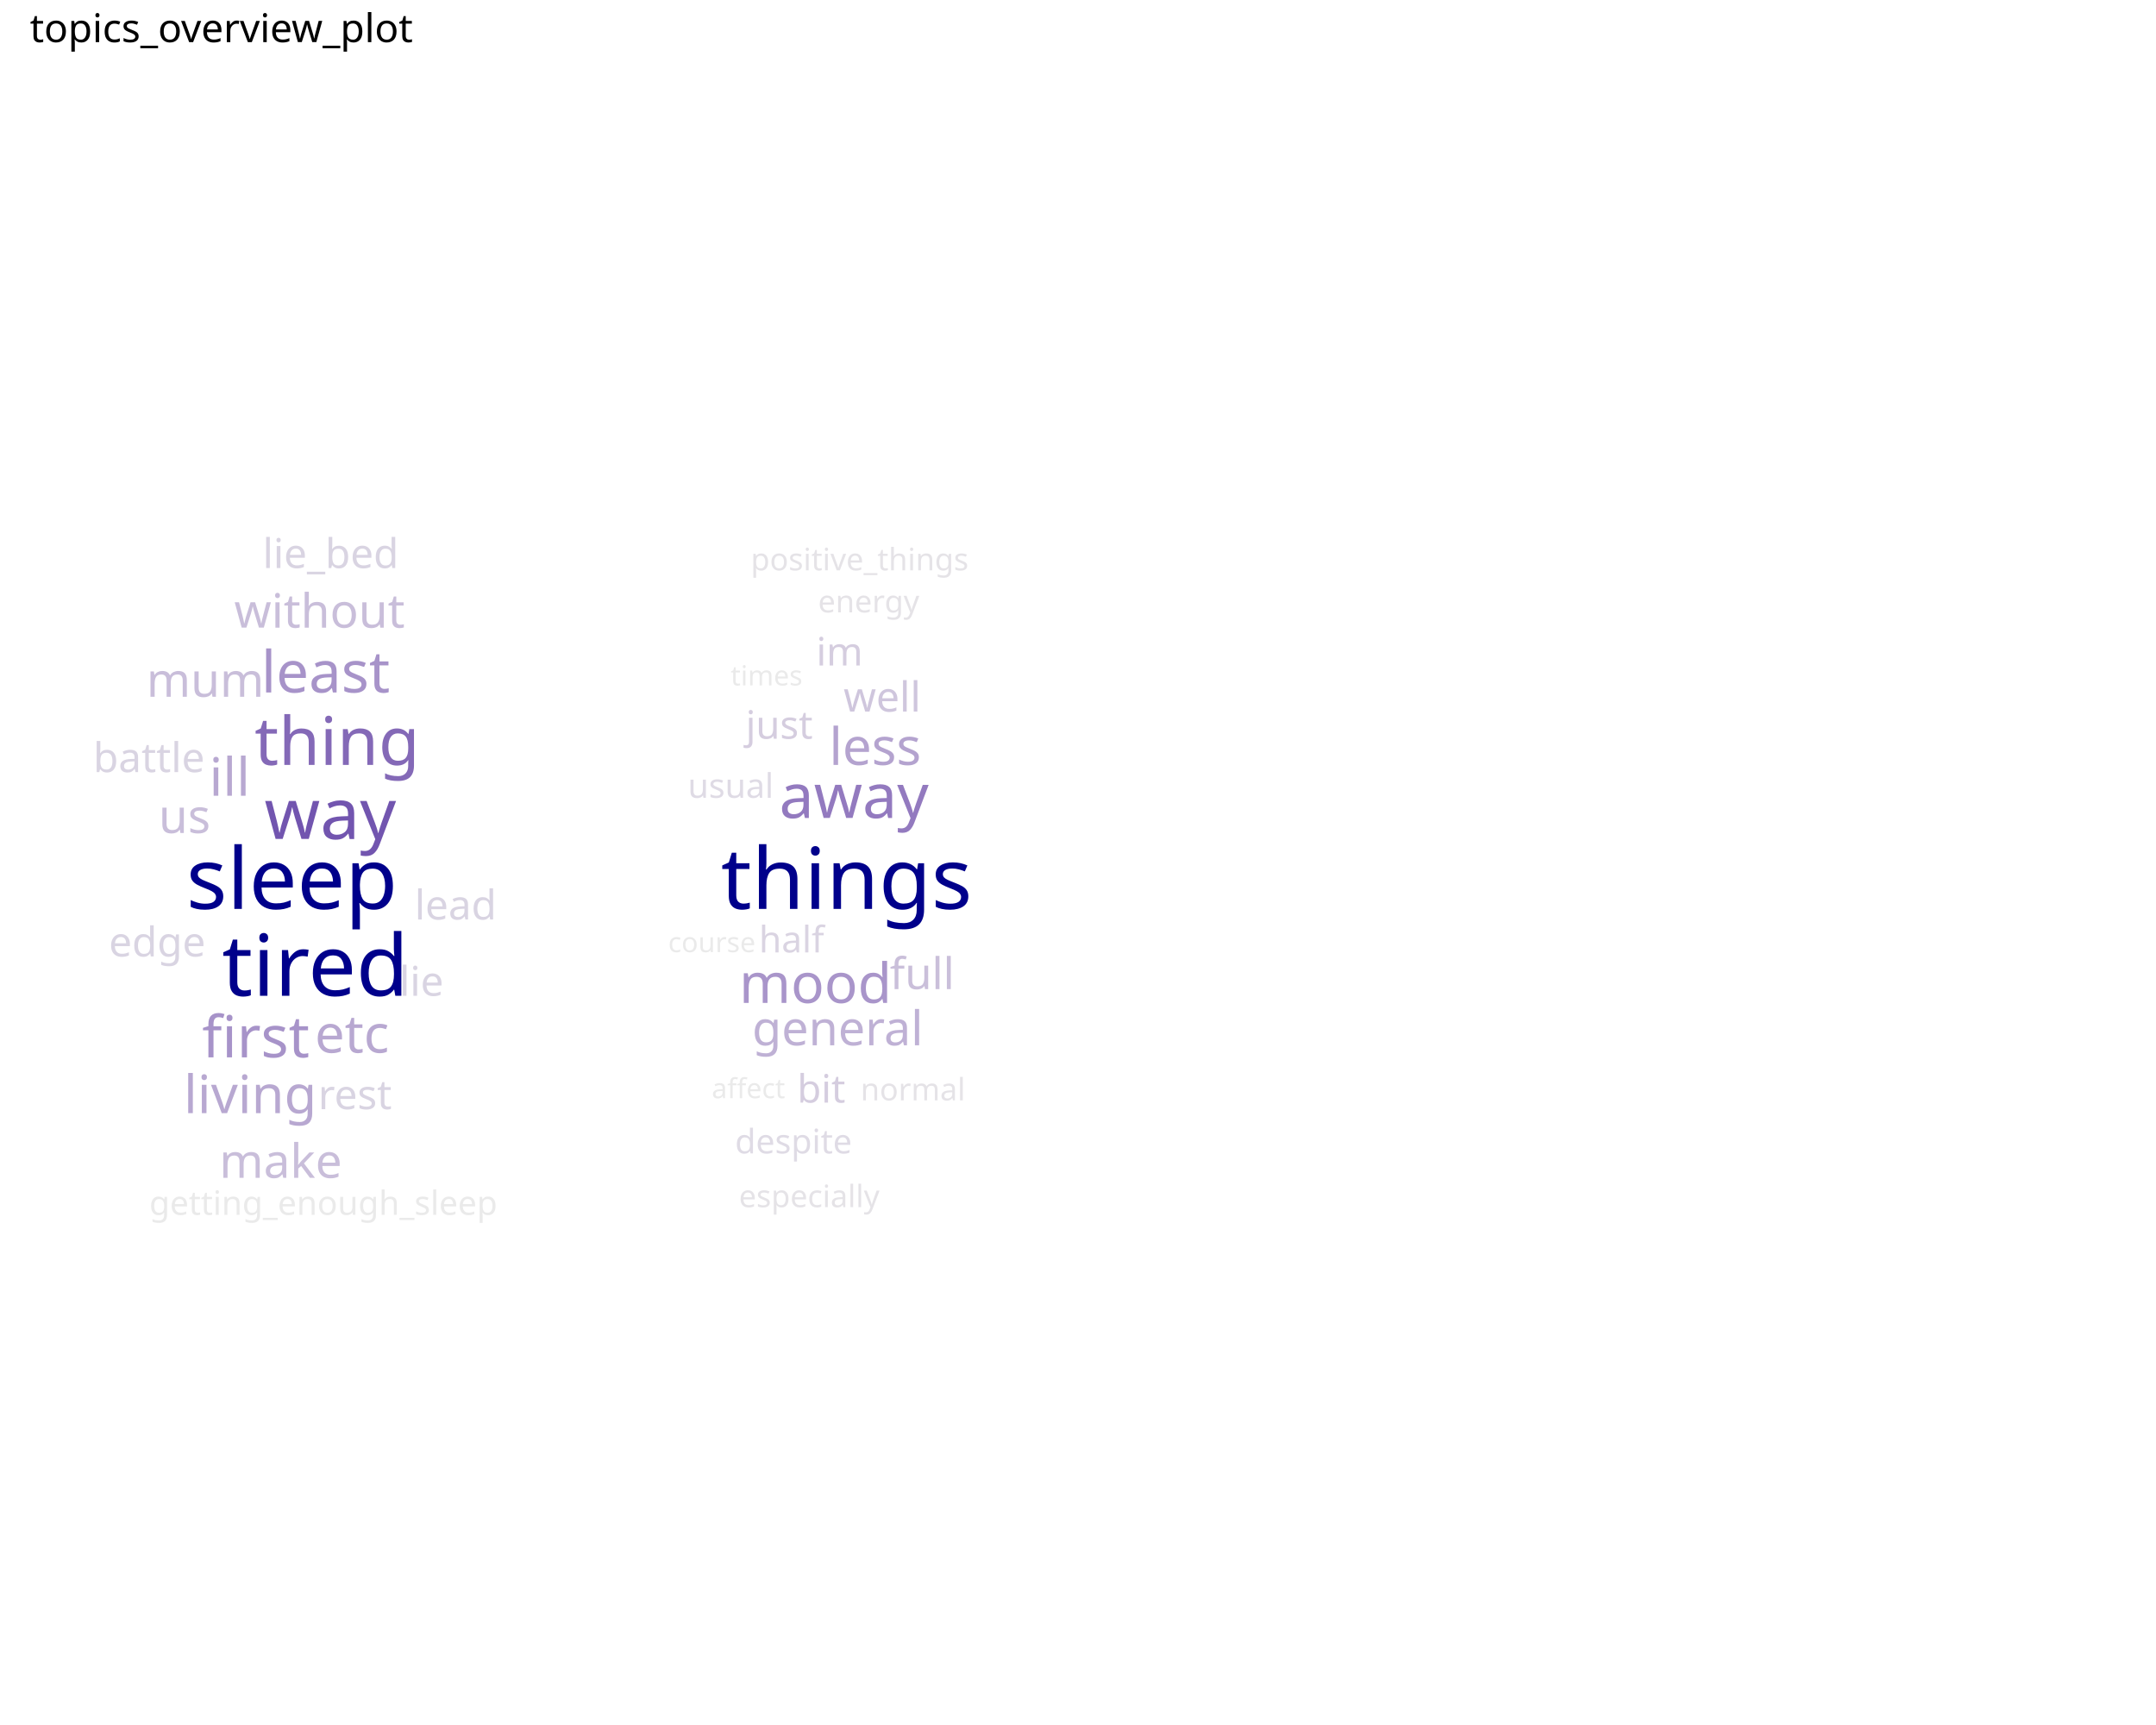
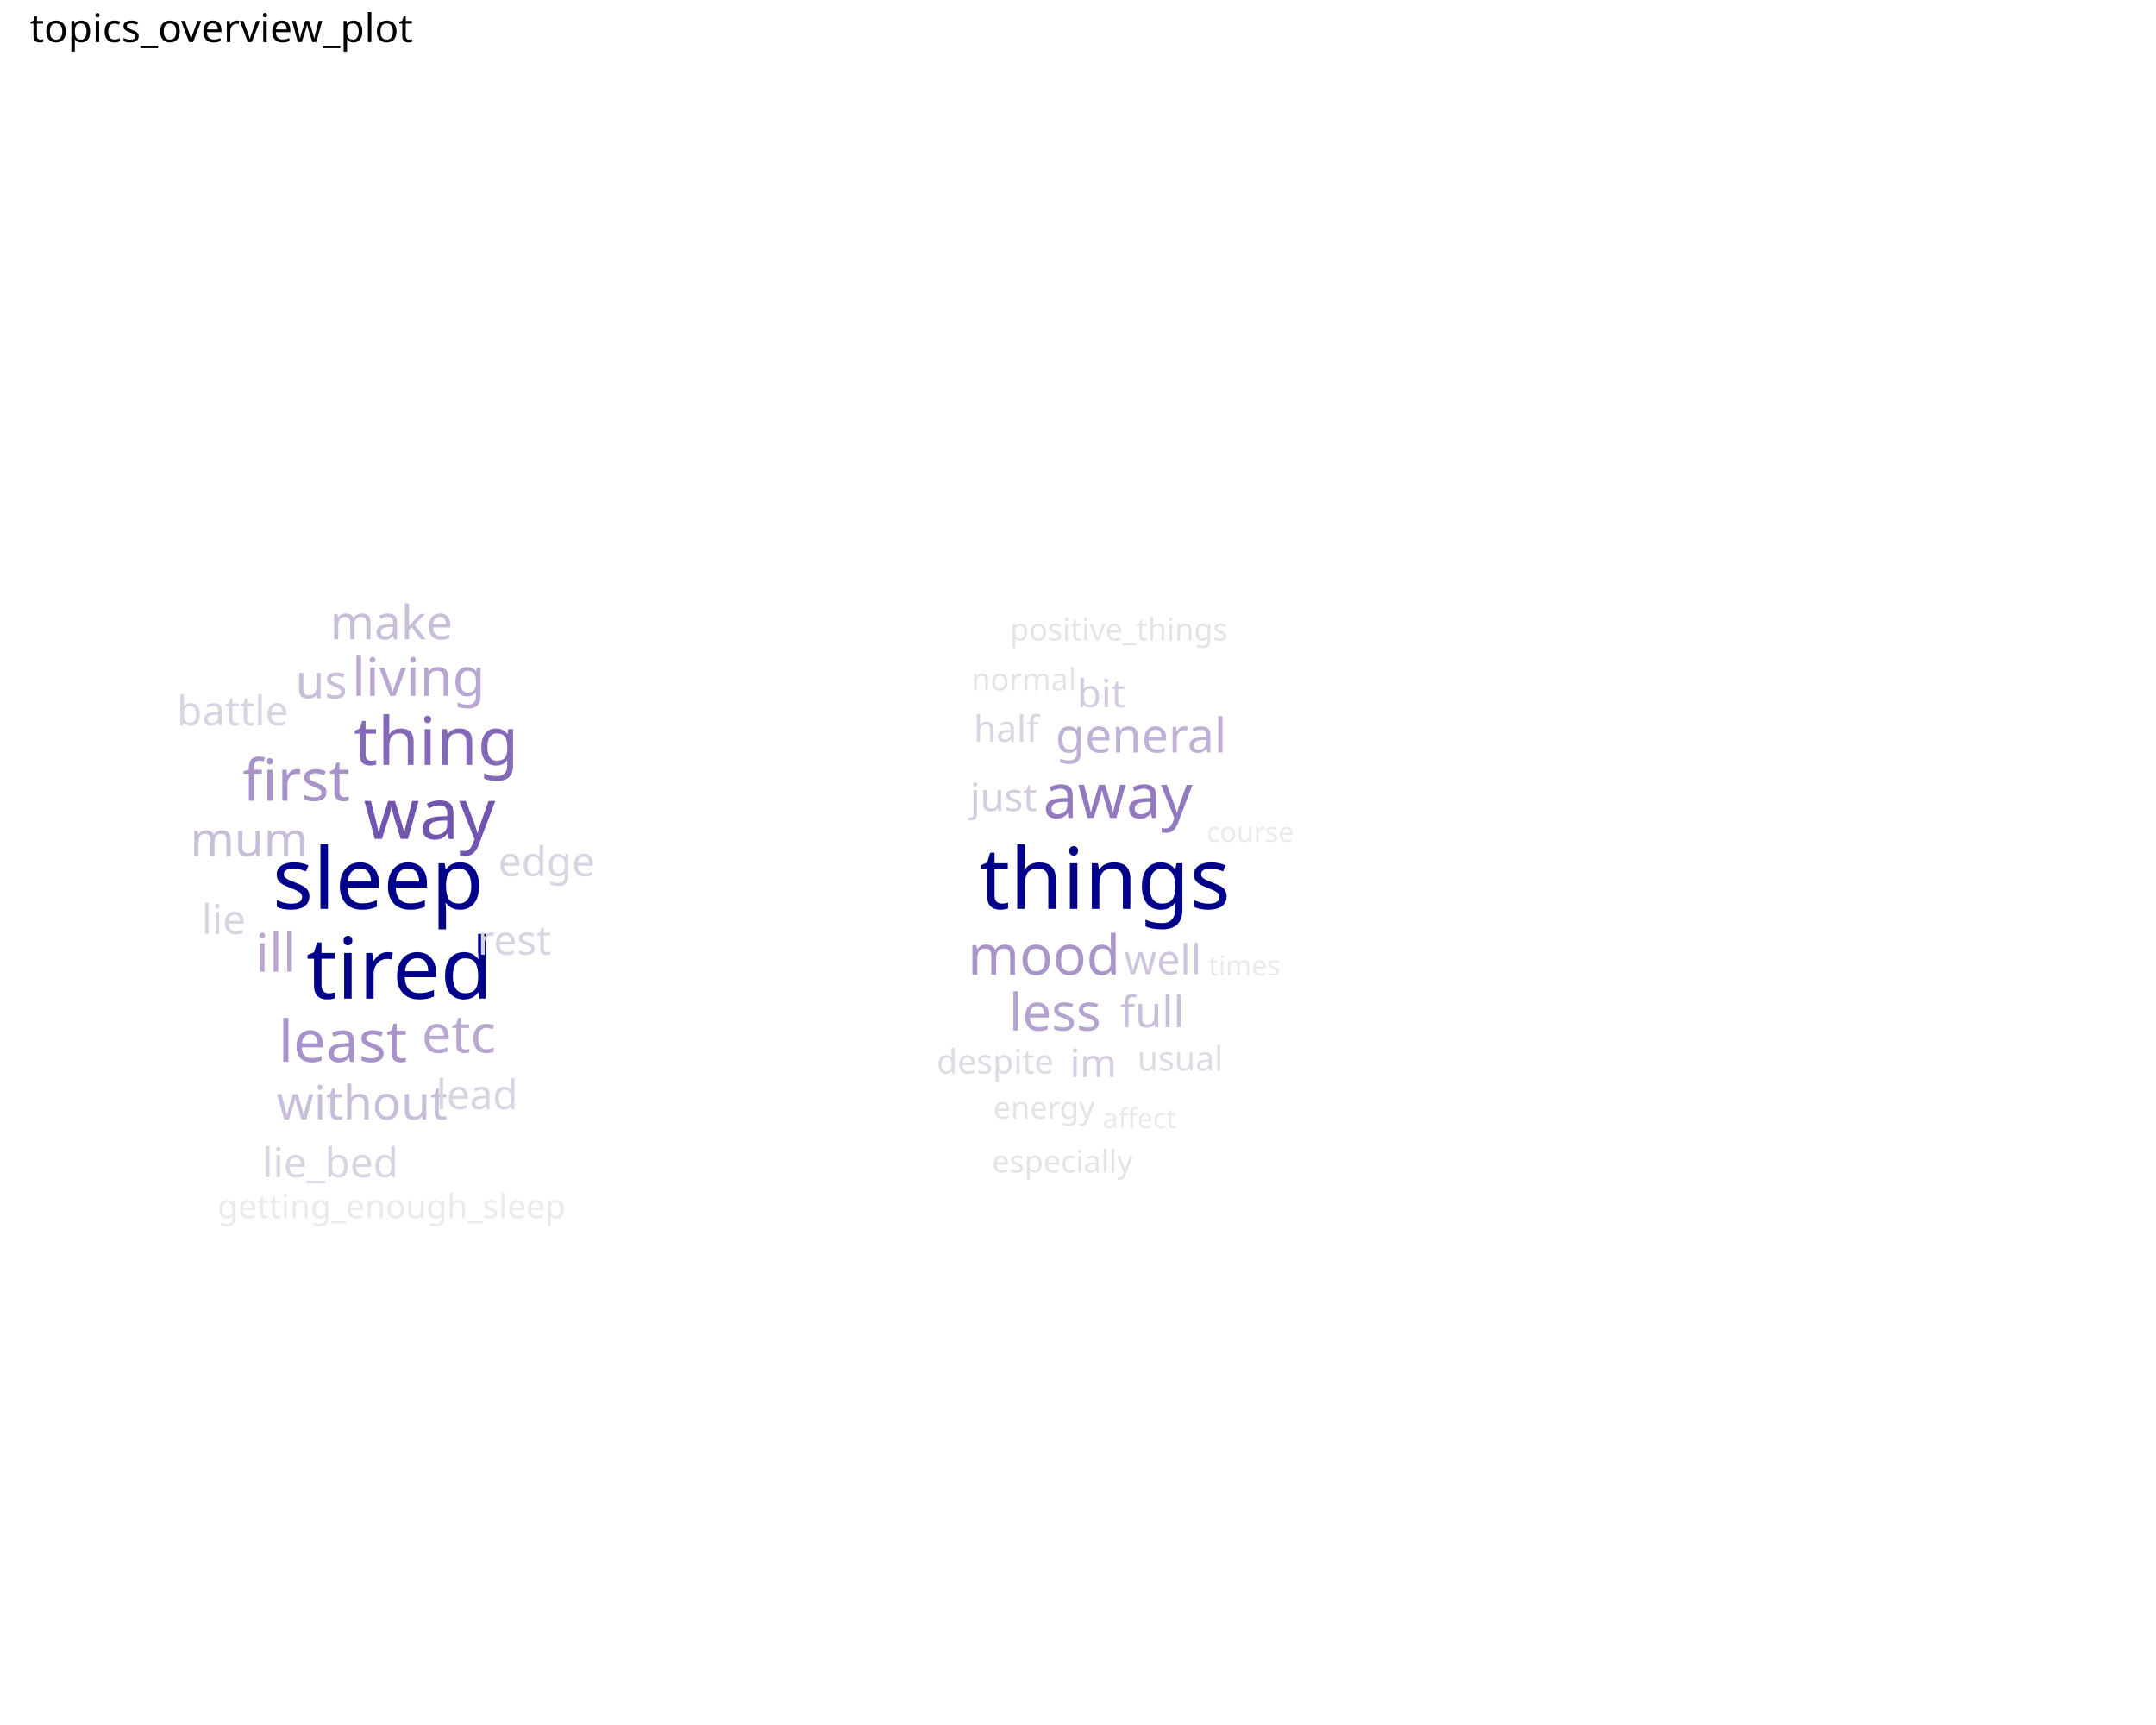
<svg xmlns="http://www.w3.org/2000/svg" class="svglite" data-engine-version="2.0" width="720.00pt" height="576.00pt" viewBox="0 0 720.00 576.00">
  <defs>
    <style type="text/css">
    .svglite line, .svglite polyline, .svglite polygon, .svglite path, .svglite rect, .svglite circle {
      fill: none;
      stroke: #000000;
      stroke-linecap: round;
      stroke-linejoin: round;
      stroke-miterlimit: 10.00;
    }
  </style>
  </defs>
  <rect width="100%" height="100%" style="stroke: none; fill: #FFFFFF;" />
  <defs>
    <clipPath id="cpMC4wMHw3MjAuMDB8MC4wMHw1NzYuMDA=">
      <rect x="0.00" y="0.00" width="720.00" height="576.00" />
    </clipPath>
  </defs>
  <g clip-path="url(#cpMC4wMHw3MjAuMDB8MC4wMHw1NzYuMDA=)">
    <rect x="0" y="0.00" width="720.00" height="576.00" style="stroke-width: 1.07; stroke: #FFFFFF; fill: #FFFFFF;" />
  </g>
  <defs>
    <clipPath id="cpOS45Nnw3MTUuMDJ8MjcuMjd8NTY2LjA0">
      <rect x="9.96" y="27.27" width="705.06" height="538.77" />
    </clipPath>
  </defs>
  <g clip-path="url(#cpOS45Nnw3MTUuMDJ8MjcuMjd8NTY2LjA0)">
</g>
  <g clip-path="url(#cpMC4wMHw3MjAuMDB8MC4wMHw1NzYuMDA=)">
</g>
  <defs>
-     <clipPath id="cpNC45OHwxODcuNDd8MjIuMjl8NTcxLjAy">
-       <rect x="4.98" y="22.29" width="182.49" height="548.73" />
+     <clipPath id="cpNC45OHwyNDQuOTh8MjIuMjl8NTcxLjAy">
+       <rect x="4.98" y="22.29" width="240.00" height="548.73" />
    </clipPath>
  </defs>
-   <g clip-path="url(#cpNC45OHwxODcuNDd8MjIuMjl8NTcxLjAy)">
-     <rect x="4.98" y="22.29" width="182.49" height="548.73" style="stroke-width: 0.00; stroke: none;" />
+   <g clip-path="url(#cpNC45OHwyNDQuOTh8MjIuMjl8NTcxLjAy)">
+     <rect x="4.98" y="22.29" width="240.00" height="548.73" style="stroke-width: 0.00; stroke: none;" />
  </g>
  <g clip-path="url(#cpMC4wMHw3MjAuMDB8MC4wMHw1NzYuMDA=)">
</g>
  <defs>
-     <clipPath id="cpMTg3LjQ3fDM2OS45NnwyMi4yOXw1NzEuMDI=">
-       <rect x="187.47" y="22.29" width="182.49" height="548.73" />
+     <clipPath id="cpMjQ0Ljk4fDQ4NC45OHwyMi4yOXw1NzEuMDI=">
+       <rect x="244.98" y="22.29" width="240.00" height="548.73" />
    </clipPath>
  </defs>
-   <g clip-path="url(#cpMTg3LjQ3fDM2OS45NnwyMi4yOXw1NzEuMDI=)">
-     <rect x="187.47" y="22.29" width="182.49" height="548.73" style="stroke-width: 0.00; stroke: none;" />
+   <g clip-path="url(#cpMjQ0Ljk4fDQ4NC45OHwyMi4yOXw1NzEuMDI=)">
+     <rect x="244.98" y="22.29" width="240.00" height="548.73" style="stroke-width: 0.00; stroke: none;" />
  </g>
  <g clip-path="url(#cpMC4wMHw3MjAuMDB8MC4wMHw1NzYuMDA=)">
</g>
  <defs>
-     <clipPath id="cpOS45NnwxODIuNDl8MjcuMjd8NTY2LjA0">
-       <rect x="9.96" y="27.27" width="172.53" height="538.77" />
+     <clipPath id="cpOS45NnwyNDAuMDB8MjcuMjd8NTY2LjA0">
+       <rect x="9.96" y="27.27" width="230.04" height="538.77" />
    </clipPath>
  </defs>
-   <g clip-path="url(#cpOS45NnwxODIuNDl8MjcuMjd8NTY2LjA0)">
-     <text x="62.21" y="303.49" style="font-size: 28.45px; fill: #00008B; font-family: sans;" textLength="68.03px" lengthAdjust="spacingAndGlyphs">sleep</text>
-     <text x="74.12" y="332.50" style="font-size: 28.45px; fill: #00008B; font-family: sans;" textLength="55.35px" lengthAdjust="spacingAndGlyphs">tired</text>
-     <text x="88.29" y="280.17" style="font-size: 23.68px; fill: #7255AF; font-family: sans;" textLength="42.12px" lengthAdjust="spacingAndGlyphs">way</text>
-     <text x="85.00" y="255.42" style="font-size: 22.33px; fill: #8469B7; font-family: sans;" textLength="48.41px" lengthAdjust="spacingAndGlyphs">thing</text>
-     <text x="67.49" y="353.06" style="font-size: 19.34px; fill: #A793C9; font-family: sans;" textLength="31.15px" lengthAdjust="spacingAndGlyphs">first</text>
-     <text x="87.23" y="231.23" style="font-size: 19.34px; fill: #A793C9; font-family: sans;" textLength="40.85px" lengthAdjust="spacingAndGlyphs">least</text>
-     <text x="69.85" y="265.72" style="font-size: 17.66px; fill: #B8A8D1; font-family: sans;" textLength="11.76px" lengthAdjust="spacingAndGlyphs">ill</text>
-     <text x="61.35" y="371.70" style="font-size: 17.66px; fill: #B8A8D1; font-family: sans;" textLength="40.24px" lengthAdjust="spacingAndGlyphs">living</text>
-     <text x="105.15" y="351.51" style="font-size: 17.66px; fill: #B8A8D1; font-family: sans;" textLength="23.56px" lengthAdjust="spacingAndGlyphs">etc</text>
-     <text x="78.21" y="209.59" style="font-size: 15.80px; fill: #C9BEDA; font-family: sans;" textLength="50.05px" lengthAdjust="spacingAndGlyphs">without</text>
-     <text x="73.25" y="393.30" style="font-size: 15.80px; fill: #C9BEDA; font-family: sans;" textLength="38.64px" lengthAdjust="spacingAndGlyphs">make</text>
-     <text x="52.97" y="278.16" style="font-size: 15.80px; fill: #C9BEDA; font-family: sans;" textLength="16.69px" lengthAdjust="spacingAndGlyphs">us</text>
-     <text x="48.91" y="232.67" style="font-size: 15.80px; fill: #C9BEDA; font-family: sans;" textLength="35.12px" lengthAdjust="spacingAndGlyphs">mum</text>
-     <text x="106.25" y="370.36" style="font-size: 13.69px; fill: #D9D4E2; font-family: sans;" textLength="22.82px" lengthAdjust="spacingAndGlyphs">rest</text>
-     <text x="36.36" y="319.37" style="font-size: 13.69px; fill: #D9D4E2; font-family: sans;" textLength="30.45px" lengthAdjust="spacingAndGlyphs">edge</text>
-     <text x="31.13" y="257.81" style="font-size: 13.69px; fill: #D9D4E2; font-family: sans;" textLength="33.48px" lengthAdjust="spacingAndGlyphs">battle</text>
-     <text x="133.37" y="332.51" style="font-size: 13.69px; fill: #D9D4E2; font-family: sans;" textLength="13.69px" lengthAdjust="spacingAndGlyphs">lie</text>
-     <text x="87.73" y="189.67" style="font-size: 13.69px; fill: #D9D4E2; font-family: sans;" textLength="44.14px" lengthAdjust="spacingAndGlyphs">lie_bed</text>
-     <text x="138.48" y="307.03" style="font-size: 13.69px; fill: #D9D4E2; font-family: sans;" textLength="25.87px" lengthAdjust="spacingAndGlyphs">lead</text>
-     <text x="49.85" y="405.66" style="font-size: 11.18px; fill: #EAEAEA; font-family: sans;" textLength="110.08px" lengthAdjust="spacingAndGlyphs">getting_enough_sleep</text>
+   <g clip-path="url(#cpOS45NnwyNDAuMDB8MjcuMjd8NTY2LjA0)">
+     <text x="90.97" y="303.49" style="font-size: 28.45px; fill: #00008B; font-family: sans;" textLength="68.03px" lengthAdjust="spacingAndGlyphs">sleep</text>
+     <text x="102.24" y="333.45" style="font-size: 28.45px; fill: #00008B; font-family: sans;" textLength="55.35px" lengthAdjust="spacingAndGlyphs">tired</text>
+     <text x="121.43" y="280.17" style="font-size: 23.68px; fill: #7255AF; font-family: sans;" textLength="42.12px" lengthAdjust="spacingAndGlyphs">way</text>
+     <text x="118.08" y="255.42" style="font-size: 22.33px; fill: #8469B7; font-family: sans;" textLength="48.41px" lengthAdjust="spacingAndGlyphs">thing</text>
+     <text x="81.00" y="267.40" style="font-size: 19.34px; fill: #A793C9; font-family: sans;" textLength="31.15px" lengthAdjust="spacingAndGlyphs">first</text>
+     <text x="92.97" y="354.58" style="font-size: 19.34px; fill: #A793C9; font-family: sans;" textLength="40.85px" lengthAdjust="spacingAndGlyphs">least</text>
+     <text x="85.30" y="324.44" style="font-size: 17.66px; fill: #B8A8D1; font-family: sans;" textLength="11.76px" lengthAdjust="spacingAndGlyphs">ill</text>
+     <text x="117.55" y="232.35" style="font-size: 17.66px; fill: #B8A8D1; font-family: sans;" textLength="40.24px" lengthAdjust="spacingAndGlyphs">living</text>
+     <text x="140.81" y="351.51" style="font-size: 17.66px; fill: #B8A8D1; font-family: sans;" textLength="23.56px" lengthAdjust="spacingAndGlyphs">etc</text>
+     <text x="92.40" y="373.83" style="font-size: 15.80px; fill: #C9BEDA; font-family: sans;" textLength="50.05px" lengthAdjust="spacingAndGlyphs">without</text>
+     <text x="110.23" y="213.47" style="font-size: 15.80px; fill: #C9BEDA; font-family: sans;" textLength="38.64px" lengthAdjust="spacingAndGlyphs">make</text>
+     <text x="98.65" y="233.17" style="font-size: 15.80px; fill: #C9BEDA; font-family: sans;" textLength="16.69px" lengthAdjust="spacingAndGlyphs">us</text>
+     <text x="63.53" y="285.89" style="font-size: 15.80px; fill: #C9BEDA; font-family: sans;" textLength="35.12px" lengthAdjust="spacingAndGlyphs">mum</text>
+     <text x="159.49" y="318.79" style="font-size: 13.69px; fill: #D9D4E2; font-family: sans;" textLength="22.82px" lengthAdjust="spacingAndGlyphs">rest</text>
+     <text x="166.40" y="292.54" style="font-size: 13.69px; fill: #D9D4E2; font-family: sans;" textLength="30.45px" lengthAdjust="spacingAndGlyphs">edge</text>
+     <text x="59.05" y="242.21" style="font-size: 13.69px; fill: #D9D4E2; font-family: sans;" textLength="33.48px" lengthAdjust="spacingAndGlyphs">battle</text>
+     <text x="67.31" y="311.87" style="font-size: 13.69px; fill: #D9D4E2; font-family: sans;" textLength="13.69px" lengthAdjust="spacingAndGlyphs">lie</text>
+     <text x="87.63" y="393.06" style="font-size: 13.69px; fill: #D9D4E2; font-family: sans;" textLength="44.14px" lengthAdjust="spacingAndGlyphs">lie_bed</text>
+     <text x="145.63" y="370.35" style="font-size: 13.69px; fill: #D9D4E2; font-family: sans;" textLength="25.87px" lengthAdjust="spacingAndGlyphs">lead</text>
+     <text x="72.64" y="406.79" style="font-size: 11.18px; fill: #EAEAEA; font-family: sans;" textLength="110.08px" lengthAdjust="spacingAndGlyphs">getting_enough_sleep</text>
  </g>
  <g clip-path="url(#cpMC4wMHw3MjAuMDB8MC4wMHw1NzYuMDA=)">
</g>
  <defs>
-     <clipPath id="cpMTkyLjQ1fDM2NC45OHwyNy4yN3w1NjYuMDQ=">
-       <rect x="192.45" y="27.27" width="172.53" height="538.77" />
+     <clipPath id="cpMjQ5Ljk2fDQ4MC4wMHwyNy4yN3w1NjYuMDQ=">
+       <rect x="249.96" y="27.27" width="230.04" height="538.77" />
    </clipPath>
  </defs>
-   <g clip-path="url(#cpMTkyLjQ1fDM2NC45OHwyNy4yN3w1NjYuMDQ=)">
-     <text x="240.75" y="303.49" style="font-size: 28.45px; fill: #00008B; font-family: sans;" textLength="75.93px" lengthAdjust="spacingAndGlyphs">things</text>
-     <text x="260.21" y="273.14" style="font-size: 20.64px; fill: #937ABF; font-family: sans;" textLength="48.21px" lengthAdjust="spacingAndGlyphs">away</text>
-     <text x="246.84" y="334.88" style="font-size: 18.47px; fill: #A995CA; font-family: sans;" textLength="46.20px" lengthAdjust="spacingAndGlyphs">mood</text>
-     <text x="276.89" y="255.41" style="font-size: 17.27px; fill: #B4A3CF; font-family: sans;" textLength="30.73px" lengthAdjust="spacingAndGlyphs">less</text>
-     <text x="251.17" y="349.04" style="font-size: 15.99px; fill: #BFB1D5; font-family: sans;" textLength="53.35px" lengthAdjust="spacingAndGlyphs">general</text>
-     <text x="297.16" y="330.27" style="font-size: 14.60px; fill: #CABFDA; font-family: sans;" textLength="18.66px" lengthAdjust="spacingAndGlyphs">full</text>
-     <text x="281.70" y="237.61" style="font-size: 13.85px; fill: #CFC6DD; font-family: sans;" textLength="23.86px" lengthAdjust="spacingAndGlyphs">well</text>
-     <text x="249.03" y="246.68" style="font-size: 13.06px; fill: #D5CDDF; font-family: sans;" textLength="20.33px" lengthAdjust="spacingAndGlyphs">just</text>
-     <text x="266.22" y="368.18" style="font-size: 13.06px; fill: #D5CDDF; font-family: sans;" textLength="13.79px" lengthAdjust="spacingAndGlyphs">bit</text>
-     <text x="272.59" y="222.22" style="font-size: 13.06px; fill: #D5CDDF; font-family: sans;" textLength="13.79px" lengthAdjust="spacingAndGlyphs">im</text>
-     <text x="253.45" y="318.02" style="font-size: 12.22px; fill: #DAD4E2; font-family: sans;" textLength="19.70px" lengthAdjust="spacingAndGlyphs">half</text>
-     <text x="229.70" y="266.40" style="font-size: 11.31px; fill: #DFDBE5; font-family: sans;" textLength="27.05px" lengthAdjust="spacingAndGlyphs">usual</text>
-     <text x="245.45" y="385.14" style="font-size: 11.31px; fill: #DFDBE5; font-family: sans;" textLength="36.49px" lengthAdjust="spacingAndGlyphs">despite</text>
-     <text x="287.38" y="367.42" style="font-size: 10.33px; fill: #E5E3E7; font-family: sans;" textLength="31.58px" lengthAdjust="spacingAndGlyphs">normal</text>
-     <text x="273.20" y="204.49" style="font-size: 10.33px; fill: #E5E3E7; font-family: sans;" textLength="31.59px" lengthAdjust="spacingAndGlyphs">energy</text>
-     <text x="250.72" y="190.44" style="font-size: 10.33px; fill: #E5E3E7; font-family: sans;" textLength="68.34px" lengthAdjust="spacingAndGlyphs">positive_things</text>
-     <text x="246.76" y="403.09" style="font-size: 10.33px; fill: #E5E3E7; font-family: sans;" textLength="45.37px" lengthAdjust="spacingAndGlyphs">especially</text>
-     <text x="244.01" y="228.87" style="font-size: 9.24px; fill: #EAEAEA; font-family: sans;" textLength="22.09px" lengthAdjust="spacingAndGlyphs">times</text>
-     <text x="223.13" y="317.93" style="font-size: 9.24px; fill: #EAEAEA; font-family: sans;" textLength="27.75px" lengthAdjust="spacingAndGlyphs">course</text>
-     <text x="237.68" y="366.70" style="font-size: 9.24px; fill: #EAEAEA; font-family: sans;" textLength="22.61px" lengthAdjust="spacingAndGlyphs">affect</text>
+   <g clip-path="url(#cpMjQ5Ljk2fDQ4MC4wMHwyNy4yN3w1NjYuMDQ=)">
+     <text x="327.01" y="303.49" style="font-size: 28.45px; fill: #00008B; font-family: sans;" textLength="75.93px" lengthAdjust="spacingAndGlyphs">things</text>
+     <text x="348.33" y="273.14" style="font-size: 20.64px; fill: #937ABF; font-family: sans;" textLength="48.21px" lengthAdjust="spacingAndGlyphs">away</text>
+     <text x="323.18" y="325.49" style="font-size: 18.47px; fill: #A995CA; font-family: sans;" textLength="46.20px" lengthAdjust="spacingAndGlyphs">mood</text>
+     <text x="336.96" y="344.11" style="font-size: 17.27px; fill: #B4A3CF; font-family: sans;" textLength="30.73px" lengthAdjust="spacingAndGlyphs">less</text>
+     <text x="352.49" y="251.26" style="font-size: 15.99px; fill: #BFB1D5; font-family: sans;" textLength="53.35px" lengthAdjust="spacingAndGlyphs">general</text>
+     <text x="374.00" y="343.03" style="font-size: 14.60px; fill: #CABFDA; font-family: sans;" textLength="18.66px" lengthAdjust="spacingAndGlyphs">full</text>
+     <text x="375.41" y="325.34" style="font-size: 13.85px; fill: #CFC6DD; font-family: sans;" textLength="23.86px" lengthAdjust="spacingAndGlyphs">well</text>
+     <text x="323.97" y="270.82" style="font-size: 13.06px; fill: #D5CDDF; font-family: sans;" textLength="20.33px" lengthAdjust="spacingAndGlyphs">just</text>
+     <text x="359.71" y="236.17" style="font-size: 13.06px; fill: #D5CDDF; font-family: sans;" textLength="13.79px" lengthAdjust="spacingAndGlyphs">bit</text>
+     <text x="357.30" y="359.68" style="font-size: 13.06px; fill: #D5CDDF; font-family: sans;" textLength="13.79px" lengthAdjust="spacingAndGlyphs">im</text>
+     <text x="325.18" y="247.67" style="font-size: 12.22px; fill: #DAD4E2; font-family: sans;" textLength="19.70px" lengthAdjust="spacingAndGlyphs">half</text>
+     <text x="379.81" y="357.49" style="font-size: 11.31px; fill: #DFDBE5; font-family: sans;" textLength="27.05px" lengthAdjust="spacingAndGlyphs">usual</text>
+     <text x="312.78" y="358.48" style="font-size: 11.31px; fill: #DFDBE5; font-family: sans;" textLength="36.49px" lengthAdjust="spacingAndGlyphs">despite</text>
+     <text x="324.41" y="230.54" style="font-size: 10.33px; fill: #E5E3E7; font-family: sans;" textLength="31.58px" lengthAdjust="spacingAndGlyphs">normal</text>
+     <text x="331.75" y="373.54" style="font-size: 10.33px; fill: #E5E3E7; font-family: sans;" textLength="31.59px" lengthAdjust="spacingAndGlyphs">energy</text>
+     <text x="337.27" y="213.86" style="font-size: 10.33px; fill: #E5E3E7; font-family: sans;" textLength="68.34px" lengthAdjust="spacingAndGlyphs">positive_things</text>
+     <text x="331.32" y="391.49" style="font-size: 10.33px; fill: #E5E3E7; font-family: sans;" textLength="45.37px" lengthAdjust="spacingAndGlyphs">especially</text>
+     <text x="403.57" y="325.70" style="font-size: 9.24px; fill: #EAEAEA; font-family: sans;" textLength="22.09px" lengthAdjust="spacingAndGlyphs">times</text>
+     <text x="402.94" y="281.11" style="font-size: 9.24px; fill: #EAEAEA; font-family: sans;" textLength="27.75px" lengthAdjust="spacingAndGlyphs">course</text>
+     <text x="368.26" y="376.65" style="font-size: 9.24px; fill: #EAEAEA; font-family: sans;" textLength="22.61px" lengthAdjust="spacingAndGlyphs">affect</text>
  </g>
  <g clip-path="url(#cpMC4wMHw3MjAuMDB8MC4wMHw1NzYuMDA=)">
    <text x="9.96" y="14.07" style="font-size: 13.20px; font-family: sans;" textLength="122.55px" lengthAdjust="spacingAndGlyphs">topics_overview_plot</text>
  </g>
</svg>
